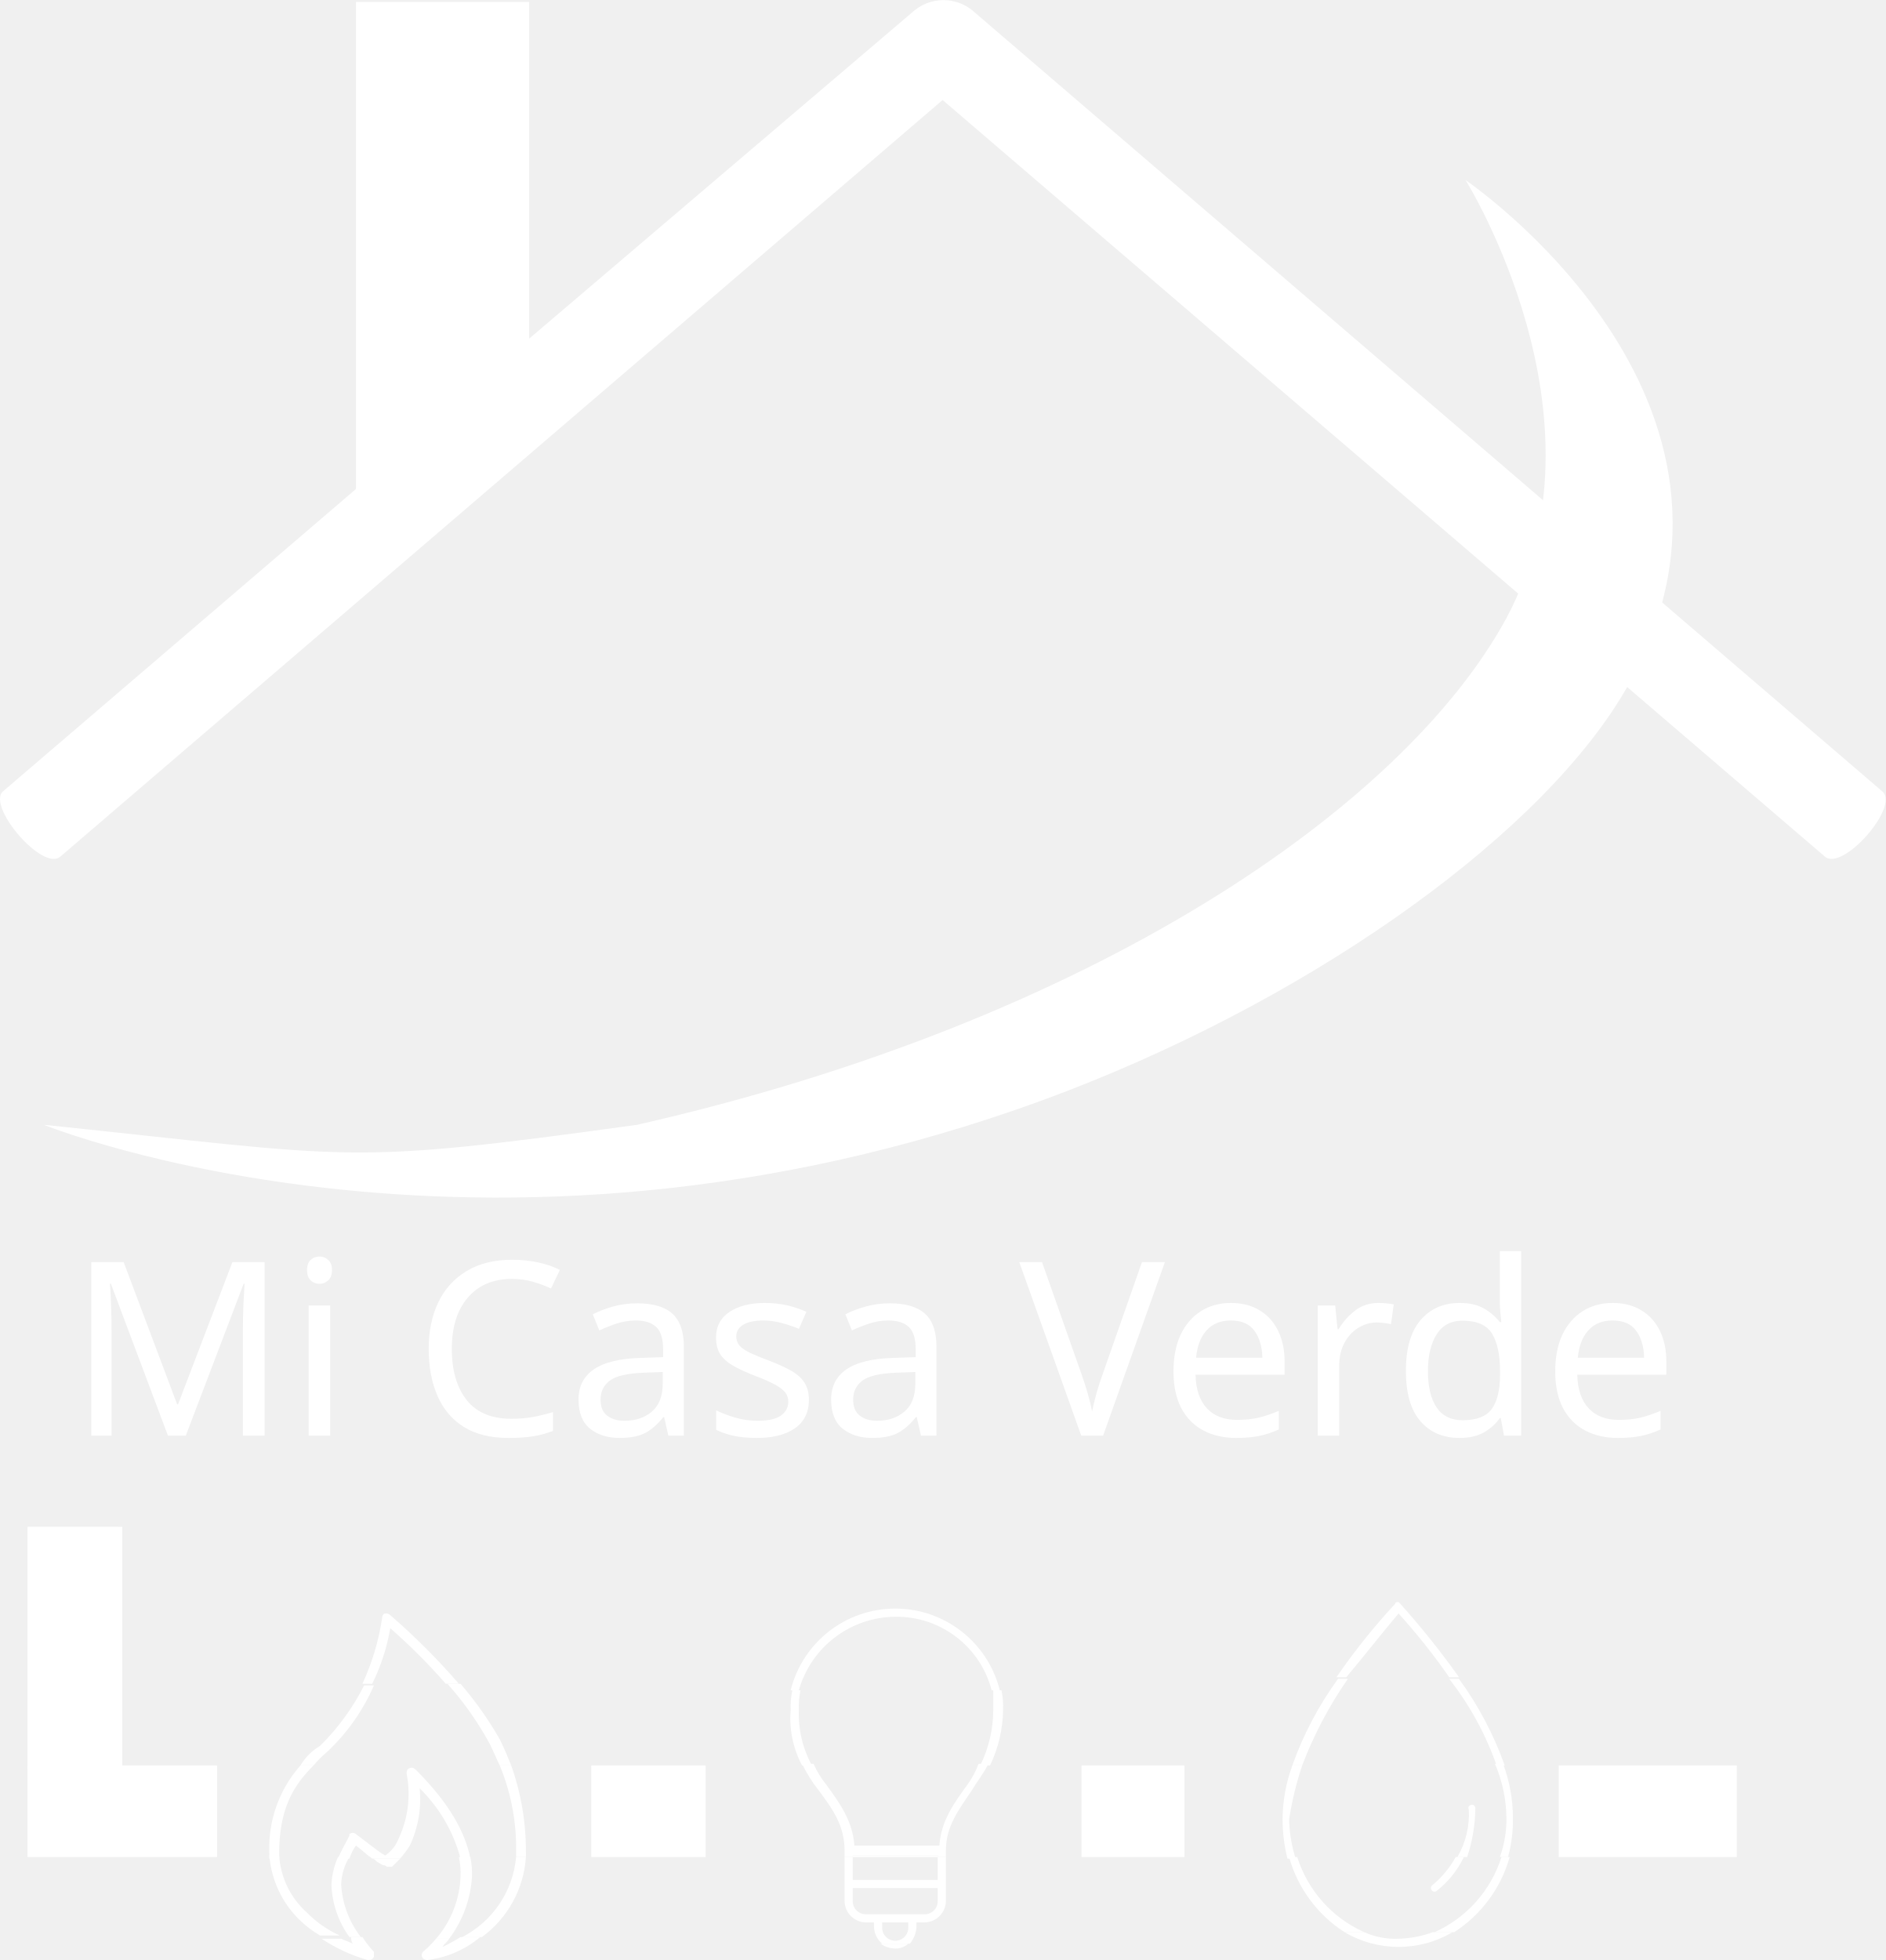
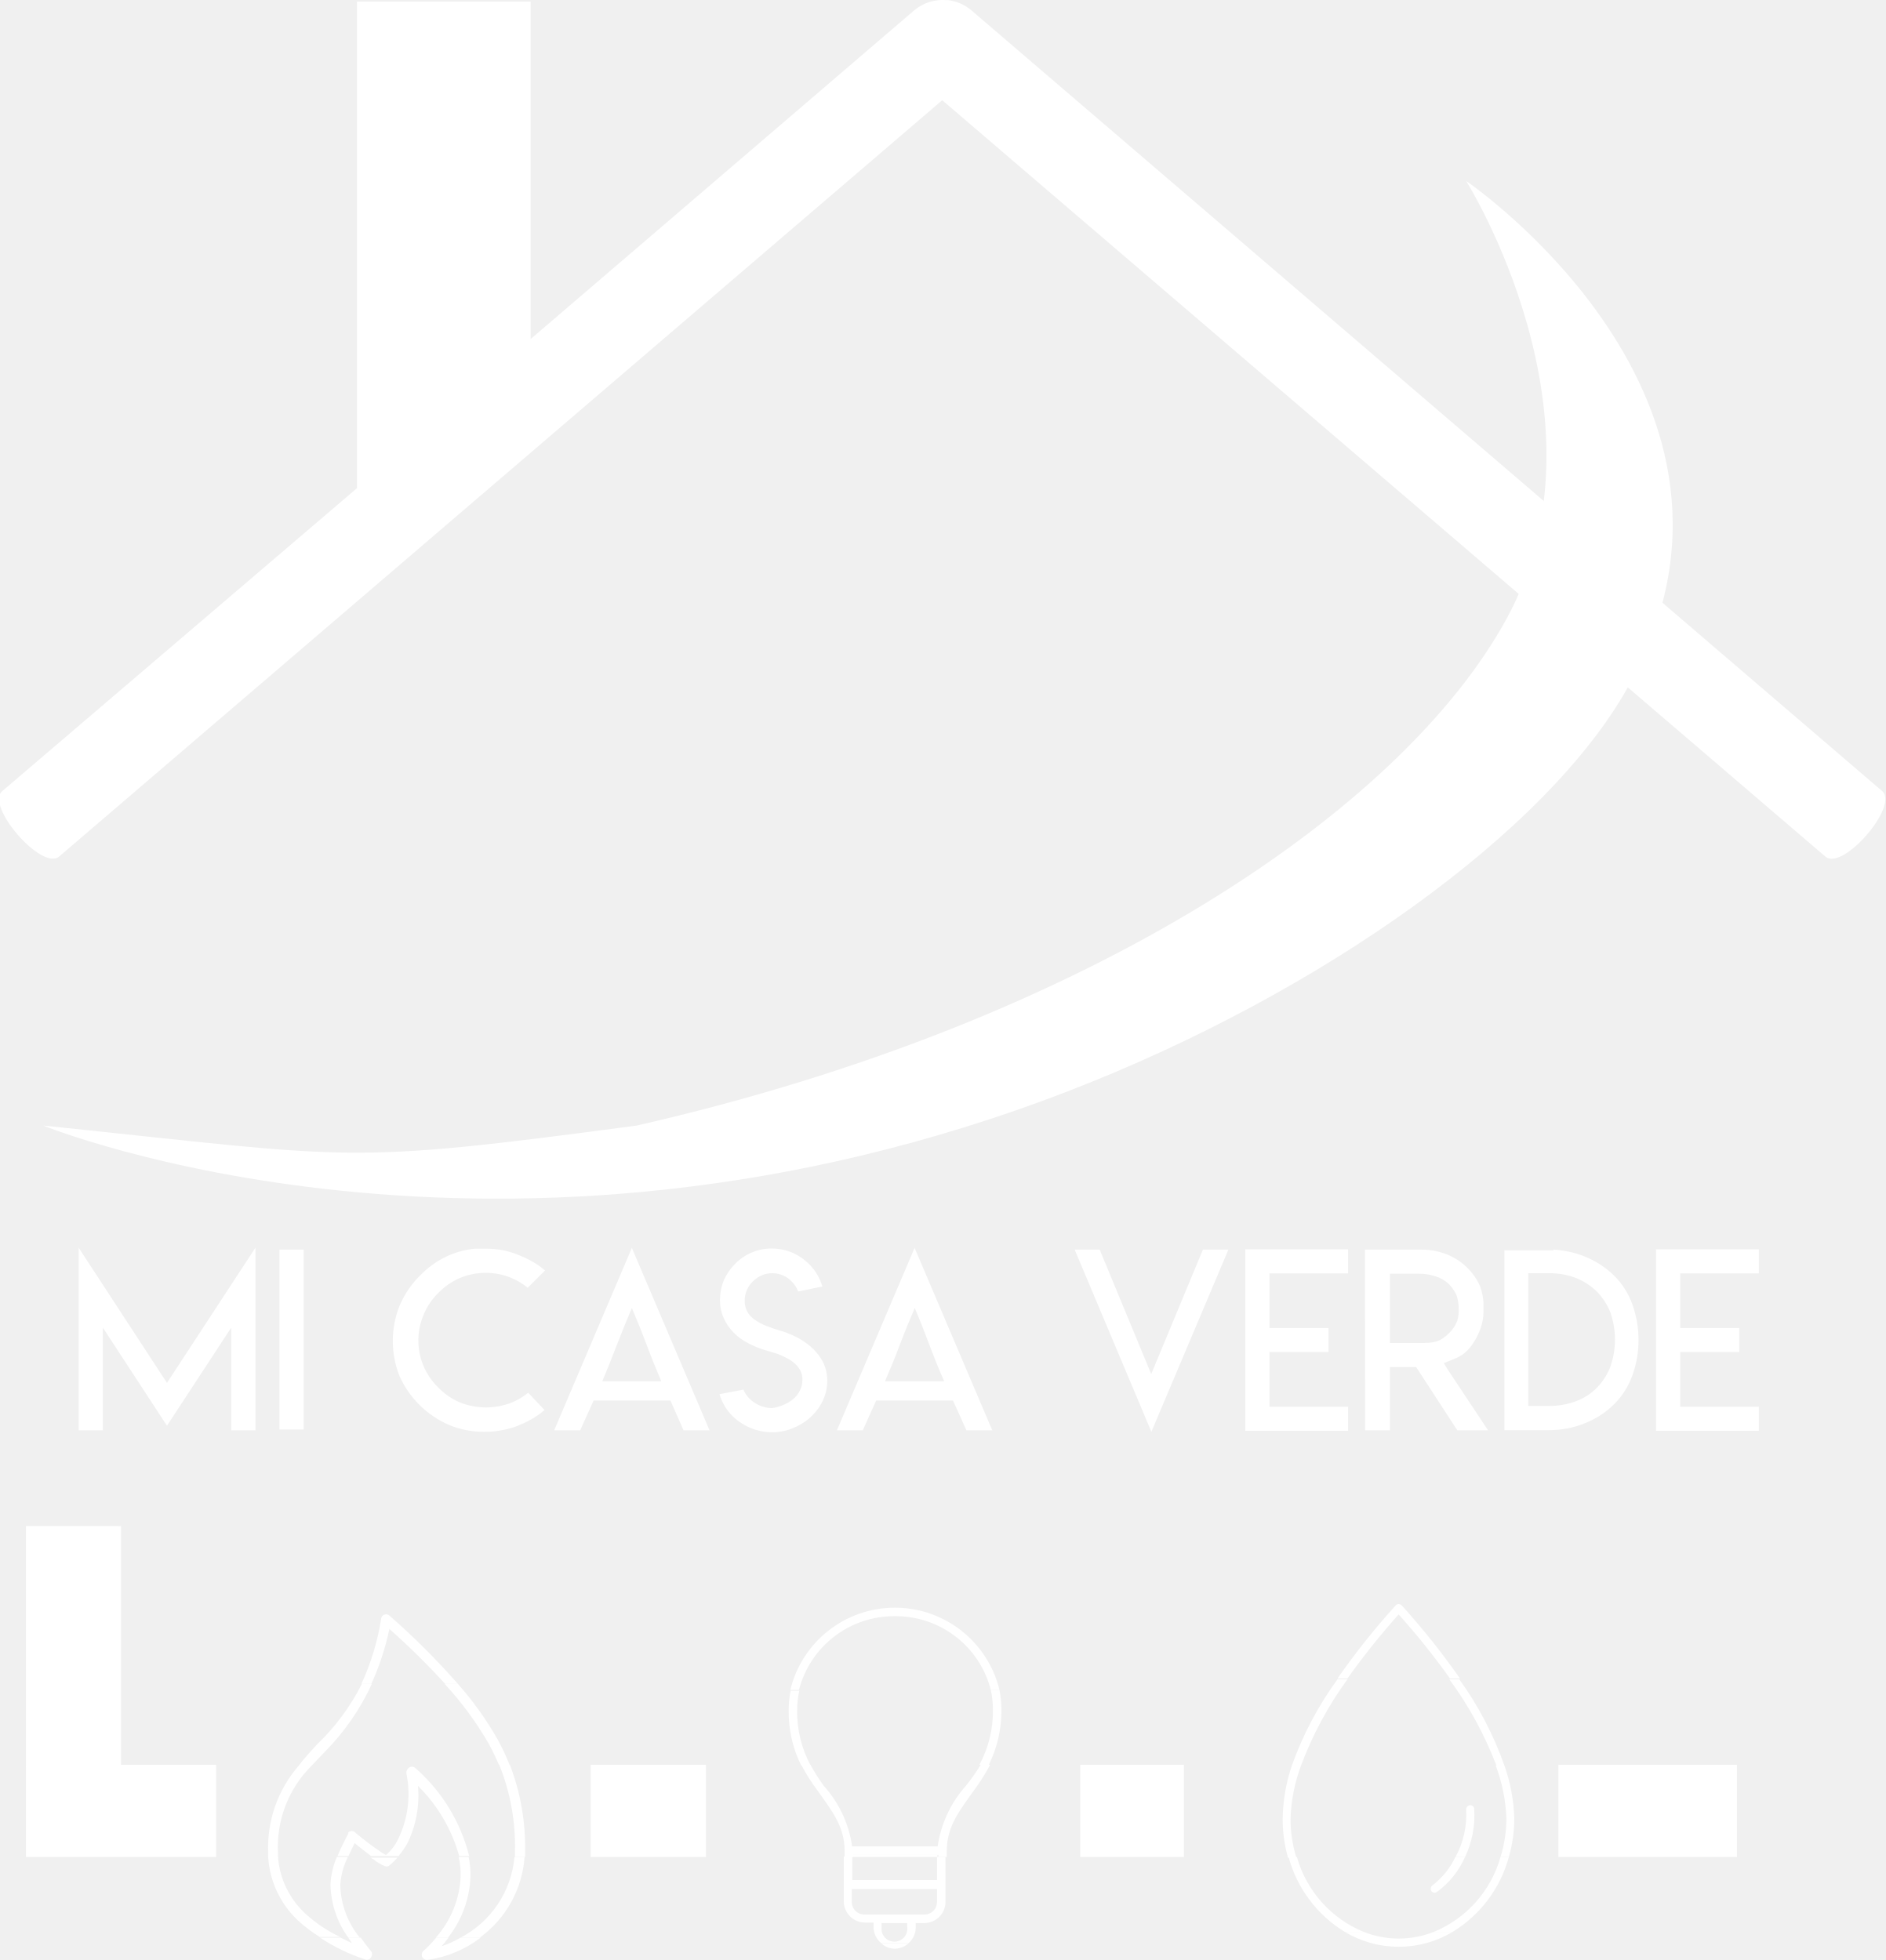
- <svg xmlns="http://www.w3.org/2000/svg" viewBox="0 0 163.069 169.466">
+ <svg xmlns="http://www.w3.org/2000/svg" viewBox="0 0 115.29 119.89">
  <defs>
-     <style>
-       .cls-1, .cls-2, .cls-3 {
-         fill: #fff;
-       }
- 
-       .cls-1 {
-         font-size: 21px;
-         font-family: LemonMilklight, "Lemon/Milk light";
-       }
- 
-       .cls-3 {
-         opacity: 0.4;
-       }
-     </style>
+     <style>.cls-1,.cls-2{fill:#fff;}.cls-2{opacity:0.4;}</style>
  </defs>
-   <g id="Group_3466" data-name="Group 3466" transform="translate(0.082 0.019)">
-     <text id="Mi_Casa_Verde" data-name="Mi Casa Verde" class="cls-1" transform="translate(5.783 124.106)">
-       <tspan x="0" y="0">Mi Casa Verde</tspan>
-     </text>
-     <path id="Path_4098" data-name="Path 4098" class="cls-2" d="M2.6,92.681s39.427,15.969,88.605-2.968c21.9-8.479,41.264-22.469,48.33-34.905C153.526,29.936,125.545,11,125.545,11s12.86,20.491,3.533,37.873c-8.9,16.393-35.894,34.905-75.18,43.808C28.32,96.214,29.874,95.507,2.6,92.681Z" transform="translate(1.108 4.553)" />
-     <path id="Path_4099" data-name="Path 4099" class="cls-2" d="M81.856.008a3.978,3.978,0,0,1,2.12.848l78.713,67.549c1.554,1.272-3.392,6.924-4.946,5.653L81.432,8.628,5.121,74.058C3.567,75.33-1.238,69.677.175,68.405L30.7,42.262V.149h14.98V29.26L79.03.856A3.97,3.97,0,0,1,81.856.008Z" transform="translate(0 0)" />
-     <g id="Group_3455" data-name="Group 3455" transform="translate(2.295 131.997)">
-       <rect id="Rectangle_590" data-name="Rectangle 590" class="cls-2" width="8.903" height="7.914" transform="translate(91.149 20.632)" />
-       <path id="Path_4100" data-name="Path 4100" class="cls-2" d="M9.514,108H1.6v7.914H17.993V108Z" transform="translate(-1.6 -87.368)" />
-       <rect id="Rectangle_591" data-name="Rectangle 591" class="cls-2" width="15.403" height="7.914" transform="translate(132.413 20.632)" />
-       <rect id="Rectangle_592" data-name="Rectangle 592" class="cls-2" width="9.892" height="7.914" transform="translate(48.754 20.632)" />
-       <path id="Path_4101" data-name="Path 4101" class="cls-3" d="M9.514,114.032V93.4H1.6v20.632H9.514Z" transform="translate(-1.6 -93.4)" />
-       <rect id="Rectangle_593" data-name="Rectangle 593" class="cls-2" width="8.196" height="20.915" />
-       <rect id="Rectangle_594" data-name="Rectangle 594" class="cls-2" width="7.914" transform="translate(0 20.632)" />
-       <rect id="Rectangle_595" data-name="Rectangle 595" class="cls-3" width="7.914" transform="translate(0 20.632)" />
-       <rect id="Rectangle_596" data-name="Rectangle 596" class="cls-2" width="7.348" height="0.141" transform="translate(71.365 28.405)" />
-       <path id="Path_4102" data-name="Path 4102" class="cls-2" d="M55.072,119.324A1.6,1.6,0,0,0,56.2,118.9H53.8A2.279,2.279,0,0,0,55.072,119.324Z" transform="translate(19.967 -82.864)" />
-       <path id="Path_4103" data-name="Path 4103" class="cls-2" d="M57.344,99.107a8.489,8.489,0,0,1,8.338,6.359h.707a9.321,9.321,0,0,0-18.088,0h.707A8.735,8.735,0,0,1,57.344,99.107Z" transform="translate(17.695 -91.334)" />
-       <path id="Path_4104" data-name="Path 4104" class="cls-2" d="M49.3,109.9h.848a9.283,9.283,0,0,1-1.131-4.8,6.88,6.88,0,0,1,.141-1.7h-.707a6.881,6.881,0,0,0-.141,1.7A8.642,8.642,0,0,0,49.3,109.9Z" transform="translate(17.687 -89.268)" />
-       <path id="Path_4105" data-name="Path 4105" class="cls-2" d="M57.818,119.677v-.424h.707a1.871,1.871,0,0,0,1.837-1.837V113.6h-.707v1.978H52.307V113.6H51.6v3.816a1.871,1.871,0,0,0,1.837,1.837h.707v.424a1.962,1.962,0,0,0,.707,1.413h2.4A2.511,2.511,0,0,0,57.818,119.677Zm-4.381-1.131a1.115,1.115,0,0,1-1.131-1.131v-1.131h7.348v1.131a1.115,1.115,0,0,1-1.131,1.131Zm3.674,1.131a1.131,1.131,0,1,1-2.261,0v-.424h2.261Z" transform="translate(19.058 -85.054)" />
-       <path id="Path_4106" data-name="Path 4106" class="cls-2" d="M61.031,105.1a10.93,10.93,0,0,1-1.131,4.8h.848a11.458,11.458,0,0,0,1.131-4.8,6.88,6.88,0,0,0-.141-1.7h-.707Z" transform="translate(22.487 -89.268)" />
-       <path id="Path_4107" data-name="Path 4107" class="cls-2" d="M63.273,109.737c-1.131,1.554-2.261,3.109-2.4,5.229H53.522c-.141-2.12-1.272-3.674-2.4-5.229a8.012,8.012,0,0,1-1.131-1.837H49a12.2,12.2,0,0,0,1.413,2.261c1.272,1.7,2.261,3.109,2.261,5.229v.565h.707v-.141h7.348v.141h.707v-.565c0-2.12,1.131-3.533,2.261-5.229.424-.707.989-1.413,1.413-2.261h-.848A7.614,7.614,0,0,1,63.273,109.737Z" transform="translate(17.984 -87.409)" />
-       <path id="Path_4108" data-name="Path 4108" class="cls-2" d="M86.863,118.765A6.554,6.554,0,0,1,83.9,118.2H82.2a9.186,9.186,0,0,0,9.327,0h-1.7A9.238,9.238,0,0,1,86.863,118.765Z" transform="translate(31.701 -83.154)" />
-       <path id="Path_4109" data-name="Path 4109" class="cls-2" d="M87.07,98.989a53.493,53.493,0,0,1,4.381,5.511H92.3a71.6,71.6,0,0,0-5.087-6.359L87.07,98c-.141,0-.283,0-.283.141A55.722,55.722,0,0,0,81.7,104.5h.848C84.1,102.663,85.516,100.826,87.07,98.989Z" transform="translate(31.494 -91.499)" />
-       <path id="Path_4110" data-name="Path 4110" class="cls-2" d="M79.507,113.6H78.8a11.383,11.383,0,0,0,4.8,6.5h1.7A10.62,10.62,0,0,1,79.507,113.6Z" transform="translate(30.296 -85.054)" />
-       <path id="Path_4111" data-name="Path 4111" class="cls-2" d="M79.848,110.19A35.038,35.038,0,0,1,83.8,102.7h-.848A29.458,29.458,0,0,0,79,110.19Z" transform="translate(30.379 -89.558)" />
-       <path id="Path_4112" data-name="Path 4112" class="cls-2" d="M94.2,113.6h-.707a10.62,10.62,0,0,1-5.794,6.5h1.7A11.383,11.383,0,0,0,94.2,113.6Z" transform="translate(33.973 -85.054)" />
-       <path id="Path_4113" data-name="Path 4113" class="cls-2" d="M92.7,110.19H93.4a29.457,29.457,0,0,0-3.957-7.49H88.6A26.119,26.119,0,0,1,92.7,110.19Z" transform="translate(34.345 -89.558)" />
-       <path id="Path_4114" data-name="Path 4114" class="cls-2" d="M87.641,116a.316.316,0,0,0,.283.565,8.26,8.26,0,0,0,2.4-2.968H89.62A8.571,8.571,0,0,1,87.641,116Z" transform="translate(33.891 -85.054)" />
-       <path id="Path_4115" data-name="Path 4115" class="cls-2" d="M80.1,108h-.848a13.566,13.566,0,0,0-.848,4.663,13.937,13.937,0,0,0,.424,3.392h.707a12.147,12.147,0,0,1-.565-3.392A27.99,27.99,0,0,1,80.1,108Z" transform="translate(30.131 -87.368)" />
-       <path id="Path_4116" data-name="Path 4116" class="cls-2" d="M92.389,112.563a9.5,9.5,0,0,1-.565,3.392h.707a12.367,12.367,0,0,0,.424-3.392,13.566,13.566,0,0,0-.848-4.663H91.4A12.043,12.043,0,0,1,92.389,112.563Z" transform="translate(35.502 -87.409)" />
-       <path id="Path_4117" data-name="Path 4117" class="cls-2" d="M90.654,110.683a.3.3,0,0,0-.283-.283c-.141,0-.424.141-.283.424a7.334,7.334,0,0,1-.989,4.1h.848A14.03,14.03,0,0,0,90.654,110.683Z" transform="translate(34.552 -86.376)" />
-       <path id="Path_4118" data-name="Path 4118" class="cls-2" d="M22.285,119.065c-.283-.141-.707-.283-.989-.424H19.6a14.369,14.369,0,0,0,3.957,1.837c.283,0,.424,0,.565-.283v-.424a7.766,7.766,0,0,1-.989-1.272h-.989A1.068,1.068,0,0,0,22.285,119.065Z" transform="translate(5.837 -83.03)" />
-       <path id="Path_4119" data-name="Path 4119" class="cls-2" d="M24.5,99.972a51.237,51.237,0,0,1,4.8,4.8h1.131A58.531,58.531,0,0,0,24.5,98.841a.519.519,0,0,0-.424-.141c-.141,0-.283.141-.283.424a20.772,20.772,0,0,1-1.7,5.653h.848A17.437,17.437,0,0,0,24.5,99.972Z" transform="translate(6.87 -91.21)" />
-       <path id="Path_4120" data-name="Path 4120" class="cls-2" d="M27.527,119.348c.141-.283.424-.424.565-.707H26.962a8.528,8.528,0,0,1-1.131,1.131.43.43,0,0,0,0,.565.519.519,0,0,0,.424.141,8.755,8.755,0,0,0,4.522-1.978h-1.7A15.416,15.416,0,0,1,27.527,119.348Z" transform="translate(8.368 -83.03)" />
-       <path id="Path_4121" data-name="Path 4121" class="cls-2" d="M23.124,113.983c.283.141.424.283.565.283a.493.493,0,0,1,.283.141H24.4l.707-.707H22.7C22.841,113.7,22.983,113.841,23.124,113.983Z" transform="translate(7.118 -85.013)" />
-       <path id="Path_4122" data-name="Path 4122" class="cls-2" d="M21.754,113.6h-.989A6.657,6.657,0,0,0,20.2,116a8.245,8.245,0,0,0,1.554,4.522h.989a8.19,8.19,0,0,1-1.7-4.522A4.764,4.764,0,0,1,21.754,113.6Z" transform="translate(6.085 -85.054)" />
-       <path id="Path_4123" data-name="Path 4123" class="cls-2" d="M18.3,110.024h1.131a8.527,8.527,0,0,1,1.131-1.131,17.429,17.429,0,0,0,4.1-5.794h-.848A20.024,20.024,0,0,1,20,108.329,4.871,4.871,0,0,0,18.3,110.024Z" transform="translate(5.3 -89.392)" />
-       <path id="Path_4124" data-name="Path 4124" class="cls-2" d="M30.974,108.229c.283.565.565,1.272.848,1.837h.989c-.283-.707-.565-1.413-.989-2.261a30.291,30.291,0,0,0-3.392-4.8H27.3A27.389,27.389,0,0,1,30.974,108.229Z" transform="translate(9.018 -89.434)" />
-       <path id="Path_4125" data-name="Path 4125" class="cls-2" d="M19.65,118.446a7.209,7.209,0,0,1-2.4-4.946H16.4a8.736,8.736,0,0,0,2.544,5.511,9.072,9.072,0,0,0,1.837,1.413h1.7A9.335,9.335,0,0,1,19.65,118.446Z" transform="translate(4.515 -85.095)" />
-       <path id="Path_4126" data-name="Path 4126" class="cls-2" d="M29.709,115.3a6.88,6.88,0,0,0-.141-1.7h-.989a6.88,6.88,0,0,1,.141,1.7,8.712,8.712,0,0,1-2.12,5.37h1.131A9.921,9.921,0,0,0,29.709,115.3Z" transform="translate(8.729 -85.054)" />
-       <path id="Path_4127" data-name="Path 4127" class="cls-2" d="M33.711,113.6h-.848a8.657,8.657,0,0,1-4.663,6.924h1.7A9.317,9.317,0,0,0,33.711,113.6Z" transform="translate(9.39 -85.054)" />
-       <path id="Path_4128" data-name="Path 4128" class="cls-2" d="M20.216,108H19.085a10.772,10.772,0,0,0-2.685,7.631v.424h.848v-.424C17.248,111.674,18.52,109.7,20.216,108Z" transform="translate(4.515 -87.368)" />
-       <path id="Path_4129" data-name="Path 4129" class="cls-2" d="M31.913,115.49v.424h.848v-.424A21.943,21.943,0,0,0,31.489,108H30.5A18.618,18.618,0,0,1,31.913,115.49Z" transform="translate(10.34 -87.368)" />
-       <path id="Path_4130" data-name="Path 4130" class="cls-2" d="M26.677,108.227a.519.519,0,0,0-.141.424,9.125,9.125,0,0,1-.707,5.653,3.137,3.137,0,0,1-1.131,1.413c-.141,0-.141-.141-.283-.141-.424-.283-1.131-.848-2.261-1.7a.43.43,0,0,0-.565,0v.141c-.283.565-.707,1.272-.989,1.978h.989a4.231,4.231,0,0,1,.565-1.131c.565.424.989.848,1.413,1.131h2.4a7.838,7.838,0,0,0,.848-1.131,9.424,9.424,0,0,0,.848-4.946A13.165,13.165,0,0,1,31.2,116h.848c-.424-2.261-1.837-4.8-4.663-7.631C27.1,108.086,26.959,108.086,26.677,108.227Z" transform="translate(6.25 -87.312)" />
+   <g id="Capa_2" data-name="Capa 2">
+     <g id="Layer_1" data-name="Layer 1">
+       <path class="cls-1" d="M10.21,84.59l5.41-8.27V87.49H14.14V81.21l-3.93,6-3.92-6v6.28H4.81V76.32Z" />
+       <path class="cls-1" d="M17.09,76.44h1.48v11H17.09Z" />
+       <path class="cls-1" d="M29.66,76.38a6.09,6.09,0,0,1,1.13.1,5.59,5.59,0,0,1,1.05.34,6.24,6.24,0,0,1,1,.52c.18.13.35.25.49.37l-1.06,1.06a3.85,3.85,0,0,0-1-.6,3.91,3.91,0,0,0-1.56-.31,4,4,0,0,0-1.58.31,4.06,4.06,0,0,0-1.32.91,3.92,3.92,0,0,0-.9,1.33h0a4,4,0,0,0,.91,4.48,4,4,0,0,0,1.32.9,4.31,4.31,0,0,0,3.16,0,4.08,4.08,0,0,0,1-.6l1,1.06a4.83,4.83,0,0,1-.49.37,5.66,5.66,0,0,1-1,.53,5,5,0,0,1-1.05.32,5.22,5.22,0,0,1-1.13.11,5.45,5.45,0,0,1-2.15-.41,5.88,5.88,0,0,1-3.05-3,5.82,5.82,0,0,1,0-4.29A5.76,5.76,0,0,1,25.71,78a5.48,5.48,0,0,1,1.81-1.24,5.26,5.26,0,0,1,1.55-.38Z" />
+       <path class="cls-1" d="M43.39,87.49H41.8L41,85.67h-4.7l-.82,1.82H33.89l4.75-11.16Zm-4.76-3h1.81c-.3-.7-.6-1.44-.9-2.24s-.6-1.54-.9-2.24c-.3.7-.6,1.44-.91,2.24s-.6,1.54-.9,2.24Z" />
+       <path class="cls-1" d="M47.89,85.94a2.16,2.16,0,0,0,.59-.34,1.6,1.6,0,0,0,.43-.53,1.41,1.41,0,0,0,.16-.67,1.16,1.16,0,0,0-.12-.55,1.48,1.48,0,0,0-.34-.44,2.18,2.18,0,0,0-.5-.34,4.65,4.65,0,0,0-.57-.26l-.6-.18a5.7,5.7,0,0,1-1.3-.53,3.38,3.38,0,0,1-1-.84,2.85,2.85,0,0,1-.45-.8,2.58,2.58,0,0,1-.16-.92,3.22,3.22,0,0,1,.24-1.24,3.34,3.34,0,0,1,.69-1,3.13,3.13,0,0,1,1-.68,3,3,0,0,1,1.23-.25,3.15,3.15,0,0,1,2.1.78,3.19,3.19,0,0,1,1,1.54L48.81,79a1.69,1.69,0,0,0-.4-.62,1.63,1.63,0,0,0-1.18-.5,1.61,1.61,0,0,0-.65.13,1.79,1.79,0,0,0-.54.37,1.68,1.68,0,0,0-.37.54,1.61,1.61,0,0,0-.13.65,1.33,1.33,0,0,0,.07.45,1.43,1.43,0,0,0,.19.37,1.59,1.59,0,0,0,.29.29,3.48,3.48,0,0,0,.76.42l.41.15.4.13.36.11a6.65,6.65,0,0,1,.77.34,5,5,0,0,1,.7.47,3.52,3.52,0,0,1,.57.59,2.7,2.7,0,0,1,.39.71,2.64,2.64,0,0,1,.14.84,2.85,2.85,0,0,1-.28,1.25,3.22,3.22,0,0,1-.75,1,3.51,3.51,0,0,1-1.08.67,3.26,3.26,0,0,1-1.26.25,3.49,3.49,0,0,1-2.54-1.11A3.14,3.14,0,0,1,44,85.28L45.46,85a1.76,1.76,0,0,0,.7.81,1.9,1.9,0,0,0,1.05.32A2.32,2.32,0,0,0,47.89,85.94Z" />
+       <path class="cls-1" d="M60.68,87.49H59.1l-.82-1.82h-4.7l-.82,1.82H51.18l4.75-11.16Zm-4.75-3h1.81c-.31-.7-.61-1.44-.91-2.24s-.59-1.54-.89-2.24c-.3.7-.61,1.44-.91,2.24s-.61,1.54-.91,2.24Z" />
+       <path class="cls-1" d="M70.41,87.58,65.72,76.44h1.53l3.15,7.61,3.16-7.61h1.56Z" />
+       <path class="cls-1" d="M82.44,76.42v1.47H77.63v3.34h3.61V82.7H77.63v3.35h4.81v1.47H76.15V76.42Z" />
+       <path class="cls-1" d="M83.47,76.44h3.45a4.08,4.08,0,0,1,1.56.29,3.74,3.74,0,0,1,2,1.88,3.26,3.26,0,0,1,.24,1.31v.31a3.21,3.21,0,0,1-.17,1,4.09,4.09,0,0,1-.51,1,2.67,2.67,0,0,1-.55.59,2.83,2.83,0,0,1-.68.35l-.52.21.3.48L91,87.49H89.12L86.6,83.62H85v3.87H83.48Zm3.68,5.7h0A2.2,2.2,0,0,0,88,82a2.44,2.44,0,0,0,.63-.47,2.16,2.16,0,0,0,.48-.72A2.19,2.19,0,0,0,89.2,80a2.28,2.28,0,0,0-.14-.8,2.5,2.5,0,0,0-.47-.67h0a2.05,2.05,0,0,0-.81-.46,3.24,3.24,0,0,0-1-.16H85v4.24h2.19Z" />
+       <path class="cls-1" d="M95,76.44a5.86,5.86,0,0,1,1.91.42,5.48,5.48,0,0,1,1.83,1.2h0a4.74,4.74,0,0,1,1.1,1.77,6.53,6.53,0,0,1,.36,2.13,6.35,6.35,0,0,1-.36,2.13,4.74,4.74,0,0,1-1.1,1.77h0a5.29,5.29,0,0,1-1.83,1.2,5.77,5.77,0,0,1-2.22.42H92v-11h3ZM94.73,86a4.67,4.67,0,0,0,1.62-.28,3.52,3.52,0,0,0,1.3-.83,3.81,3.81,0,0,0,.84-1.32,5.06,5.06,0,0,0,0-3.26A3.87,3.87,0,0,0,97.65,79a3.92,3.92,0,0,0-1.31-.84,4.46,4.46,0,0,0-1.63-.28H93.46V86h1.27Z" />
+       <path class="cls-1" d="M107.56,76.42v1.47h-4.81v3.34h3.61V82.7h-3.61v3.35h4.81v1.47h-6.29V76.42Z" />
+       <path class="cls-1" d="M2.65,68.85S30.51,80.2,65.36,66.73c15.5-6,29.24-15.85,34.17-24.66,9.86-17.6-9.87-31-9.87-31s9.15,14.53,2.47,26.78c-6.34,11.62-25.37,24.66-53.2,31C20.77,71.27,21.89,70.84,2.65,68.85Z" />
+       <path class="cls-1" d="M57.9,0a2.75,2.75,0,0,1,1.49.62L115.1,48.39c1.05.91-2.43,4.93-3.48,4l-54-46.26-54,46.26c-1.05.91-4.54-3.11-3.48-4L21.83,29.86V.1H32.45V20.74L55.91.63a2.71,2.71,0,0,1,2-.62Z" />
+       <rect class="cls-1" x="66.06" y="107.95" width="6.34" height="5.64" />
+       <polygon class="cls-1" points="7.23 107.95 7.23 107.97 1.59 107.97 1.59 113.59 13.22 113.59 13.22 107.95 7.23 107.95" />
+       <rect class="cls-1" x="95.3" y="107.95" width="10.92" height="5.64" />
+       <rect class="cls-1" x="36.12" y="107.95" width="7.05" height="5.64" />
+       <polygon class="cls-2" points="7.23 107.95 7.23 93.35 1.59 93.35 1.59 107.97 1.59 107.97 1.59 107.95 7.23 107.95" />
+       <rect class="cls-1" x="1.59" y="93.35" width="5.81" height="14.76" />
+       <rect class="cls-1" x="1.59" y="107.95" width="5.64" height="0.02" />
+       <rect class="cls-2" x="1.59" y="107.95" width="5.64" height="0.02" />
+       <rect class="cls-1" x="52.12" y="113.46" width="5.21" height="0.13" />
+       <path class="cls-1" d="M54.72,119.2a1.28,1.28,0,0,0,.84-.33H53.89A1.25,1.25,0,0,0,54.72,119.2Z" />
+       <path class="cls-1" d="M54.72,98.86a6,6,0,0,1,5.87,4.51h.53a6.58,6.58,0,0,0-12.79,0h.53A6,6,0,0,1,54.72,98.86Z" />
+       <path class="cls-1" d="M49,108h.58a6.83,6.83,0,0,1-.83-3.39,5.17,5.17,0,0,1,.13-1.19h-.53a5.79,5.79,0,0,0-.12,1.19A7.35,7.35,0,0,0,49,108Z" />
+       <path class="cls-1" d="M56,117.89v-.26h.52a1.3,1.3,0,0,0,1.3-1.3v-2.74h-.52V115H52.12v-1.44H51.6v2.74a1.3,1.3,0,0,0,1.3,1.3h.52v.26a1.28,1.28,0,0,0,.47,1h1.67A1.28,1.28,0,0,0,56,117.89Zm-3.13-.78a.77.77,0,0,1-.78-.78v-.78h5.21v.78a.77.77,0,0,1-.78.78Zm2.61.78a.79.79,0,1,1-1.57,0v-.26h1.57Z" />
+       <path class="cls-1" d="M60.72,104.56a6.83,6.83,0,0,1-.83,3.39h.58a7.48,7.48,0,0,0,.77-3.39,6.58,6.58,0,0,0-.12-1.19h-.53A5.78,5.78,0,0,1,60.72,104.56Z" />
+       <path class="cls-1" d="M59.07,109.23a7.1,7.1,0,0,0-1.73,3.71H52.11a7,7,0,0,0-1.74-3.71,13.32,13.32,0,0,1-.81-1.28H49a10.88,10.88,0,0,0,1,1.58c.85,1.21,1.65,2.18,1.65,3.67v.39h.52v-.13h5.21v.13h.52v-.39c0-1.49.79-2.46,1.65-3.67a13,13,0,0,0,1-1.58h-.58A11.67,11.67,0,0,1,59.07,109.23Z" />
+       <path class="cls-1" d="M85.53,118.58a5.9,5.9,0,0,1-2.14-.41H82.24a6.42,6.42,0,0,0,6.59,0H87.68A5.92,5.92,0,0,1,85.53,118.58Z" />
+       <path class="cls-1" d="M85.53,98.75a44.91,44.91,0,0,1,3.14,3.92h.61a44.72,44.72,0,0,0-3.56-4.47.28.28,0,0,0-.15-.08.24.24,0,0,0-.22.08,44.72,44.72,0,0,0-3.56,4.47h.61A46.73,46.73,0,0,1,85.53,98.75Z" />
+       <path class="cls-1" d="M79.31,113.59H78.8a7.72,7.72,0,0,0,3.44,4.58h1.15A7,7,0,0,1,79.31,113.59Z" />
+       <path class="cls-1" d="M79.56,108a22.18,22.18,0,0,1,2.84-5.28h-.61A20.92,20.92,0,0,0,79,108Z" />
+       <path class="cls-1" d="M92.27,113.59h-.51a7,7,0,0,1-4.08,4.58h1.15A7.72,7.72,0,0,0,92.27,113.59Z" />
+       <path class="cls-1" d="M91.51,108H92a20.92,20.92,0,0,0-2.76-5.28h-.61A22.18,22.18,0,0,1,91.51,108Z" />
+       <path class="cls-1" d="M87.59,115.33a.26.26,0,0,0-.06.34.24.24,0,0,0,.34.06,5.27,5.27,0,0,0,1.72-2.14H89A4.7,4.7,0,0,1,87.59,115.33Z" />
+       <path class="cls-1" d="M79.56,108H79a10.55,10.55,0,0,0-.56,3.27,8.43,8.43,0,0,0,.33,2.37h.51a8,8,0,0,1-.36-2.37A10.23,10.23,0,0,1,79.56,108Z" />
+       <path class="cls-1" d="M92.12,111.22a8,8,0,0,1-.36,2.37h.51a8.43,8.43,0,0,0,.33-2.37A10.55,10.55,0,0,0,92,108h-.53A10.23,10.23,0,0,1,92.12,111.22Z" />
+       <path class="cls-1" d="M90.15,110.65a.24.24,0,0,0-.24-.23.26.26,0,0,0-.25.27,5.44,5.44,0,0,1-.65,2.9h.58A5.88,5.88,0,0,0,90.15,110.65Z" />
+       <path class="cls-1" d="M21.52,118.86l-.7-.34H19.57a11.61,11.61,0,0,0,2.77,1.34.3.3,0,0,0,.38-.19.31.31,0,0,0,0-.28q-.37-.45-.66-.87H21.3Z" />
+       <path class="cls-1" d="M23.81,99.64A43.77,43.77,0,0,1,27.22,103H28a44.55,44.55,0,0,0-4.19-4.18.29.29,0,0,0-.25-.07.3.3,0,0,0-.25.25,14.86,14.86,0,0,1-1.21,4h.61A15.86,15.86,0,0,0,23.81,99.64Z" />
+       <path class="cls-1" d="M27,119.05a5.83,5.83,0,0,0,.43-.53h-.75a8,8,0,0,1-.8.83.3.3,0,0,0,0,.43.29.29,0,0,0,.28.1,7,7,0,0,0,3.24-1.36H28.17A6.44,6.44,0,0,1,27,119.05Z" />
+       <path class="cls-1" d="M23,113.86l.37.22.15.06a.28.28,0,0,0,.25,0,3.94,3.94,0,0,0,.53-.51H22.66C22.81,113.7,22.94,113.8,23,113.86Z" />
+       <path class="cls-1" d="M21.27,113.59H20.6a4.76,4.76,0,0,0-.39,1.68,5.71,5.71,0,0,0,1.09,3.25H22a5.28,5.28,0,0,1-1.19-3.23A4.51,4.51,0,0,1,21.27,113.59Z" />
+       <path class="cls-1" d="M18.27,108h.79l.77-.81A14.54,14.54,0,0,0,22.74,103h-.61a13.63,13.63,0,0,1-2.74,3.7C19,107.13,18.62,107.53,18.27,108Z" />
+       <path class="cls-1" d="M29.9,106.68c.23.43.43.85.61,1.27h.65a13,13,0,0,0-.74-1.57A19.92,19.92,0,0,0,28,103h-.81A20.33,20.33,0,0,1,29.9,106.68Z" />
+       <path class="cls-1" d="M18.67,117.05A5.25,5.25,0,0,1,17,113.59h-.6a5.81,5.81,0,0,0,1.83,3.89,8.89,8.89,0,0,0,1.32,1h1.25A8.43,8.43,0,0,1,18.67,117.05Z" />
+       <path class="cls-1" d="M28.77,114.75a5.23,5.23,0,0,0-.11-1.16h-.61a4.72,4.72,0,0,1,.12,1.16,6,6,0,0,1-1.52,3.77h.75A6.38,6.38,0,0,0,28.77,114.75Z" />
+       <path class="cls-1" d="M32.08,113.59h-.62a6.18,6.18,0,0,1-3.29,4.93h1.17A6.68,6.68,0,0,0,32.08,113.59Z" />
+       <path class="cls-1" d="M19.06,108h-.79a7.65,7.65,0,0,0-1.87,5.36,2.46,2.46,0,0,0,0,.28H17c0-.09,0-.18,0-.28A7,7,0,0,1,19.06,108Z" />
+       <path class="cls-1" d="M31.49,113.26c0,.11,0,.22,0,.33h.62c0-.11,0-.22,0-.33a14,14,0,0,0-.93-5.31h-.65A13.23,13.23,0,0,1,31.49,113.26Z" />
+       <path class="cls-1" d="M24.93,108.21a.34.34,0,0,0-.08.26,6.28,6.28,0,0,1-.49,4,2.94,2.94,0,0,1-.76,1l-.24-.14a18,18,0,0,1-1.64-1.24.29.29,0,0,0-.42,0,.21.21,0,0,0,0,.06c-.22.44-.46.89-.66,1.38h.67c.12-.26.24-.52.38-.79.38.32.73.58,1,.79h1.68a4.9,4.9,0,0,0,.56-.81,6.69,6.69,0,0,0,.63-3.48,9.65,9.65,0,0,1,2.52,4.29h.61a10.56,10.56,0,0,0-3.3-5.39A.31.31,0,0,0,24.93,108.21Z" />
    </g>
  </g>
</svg>
